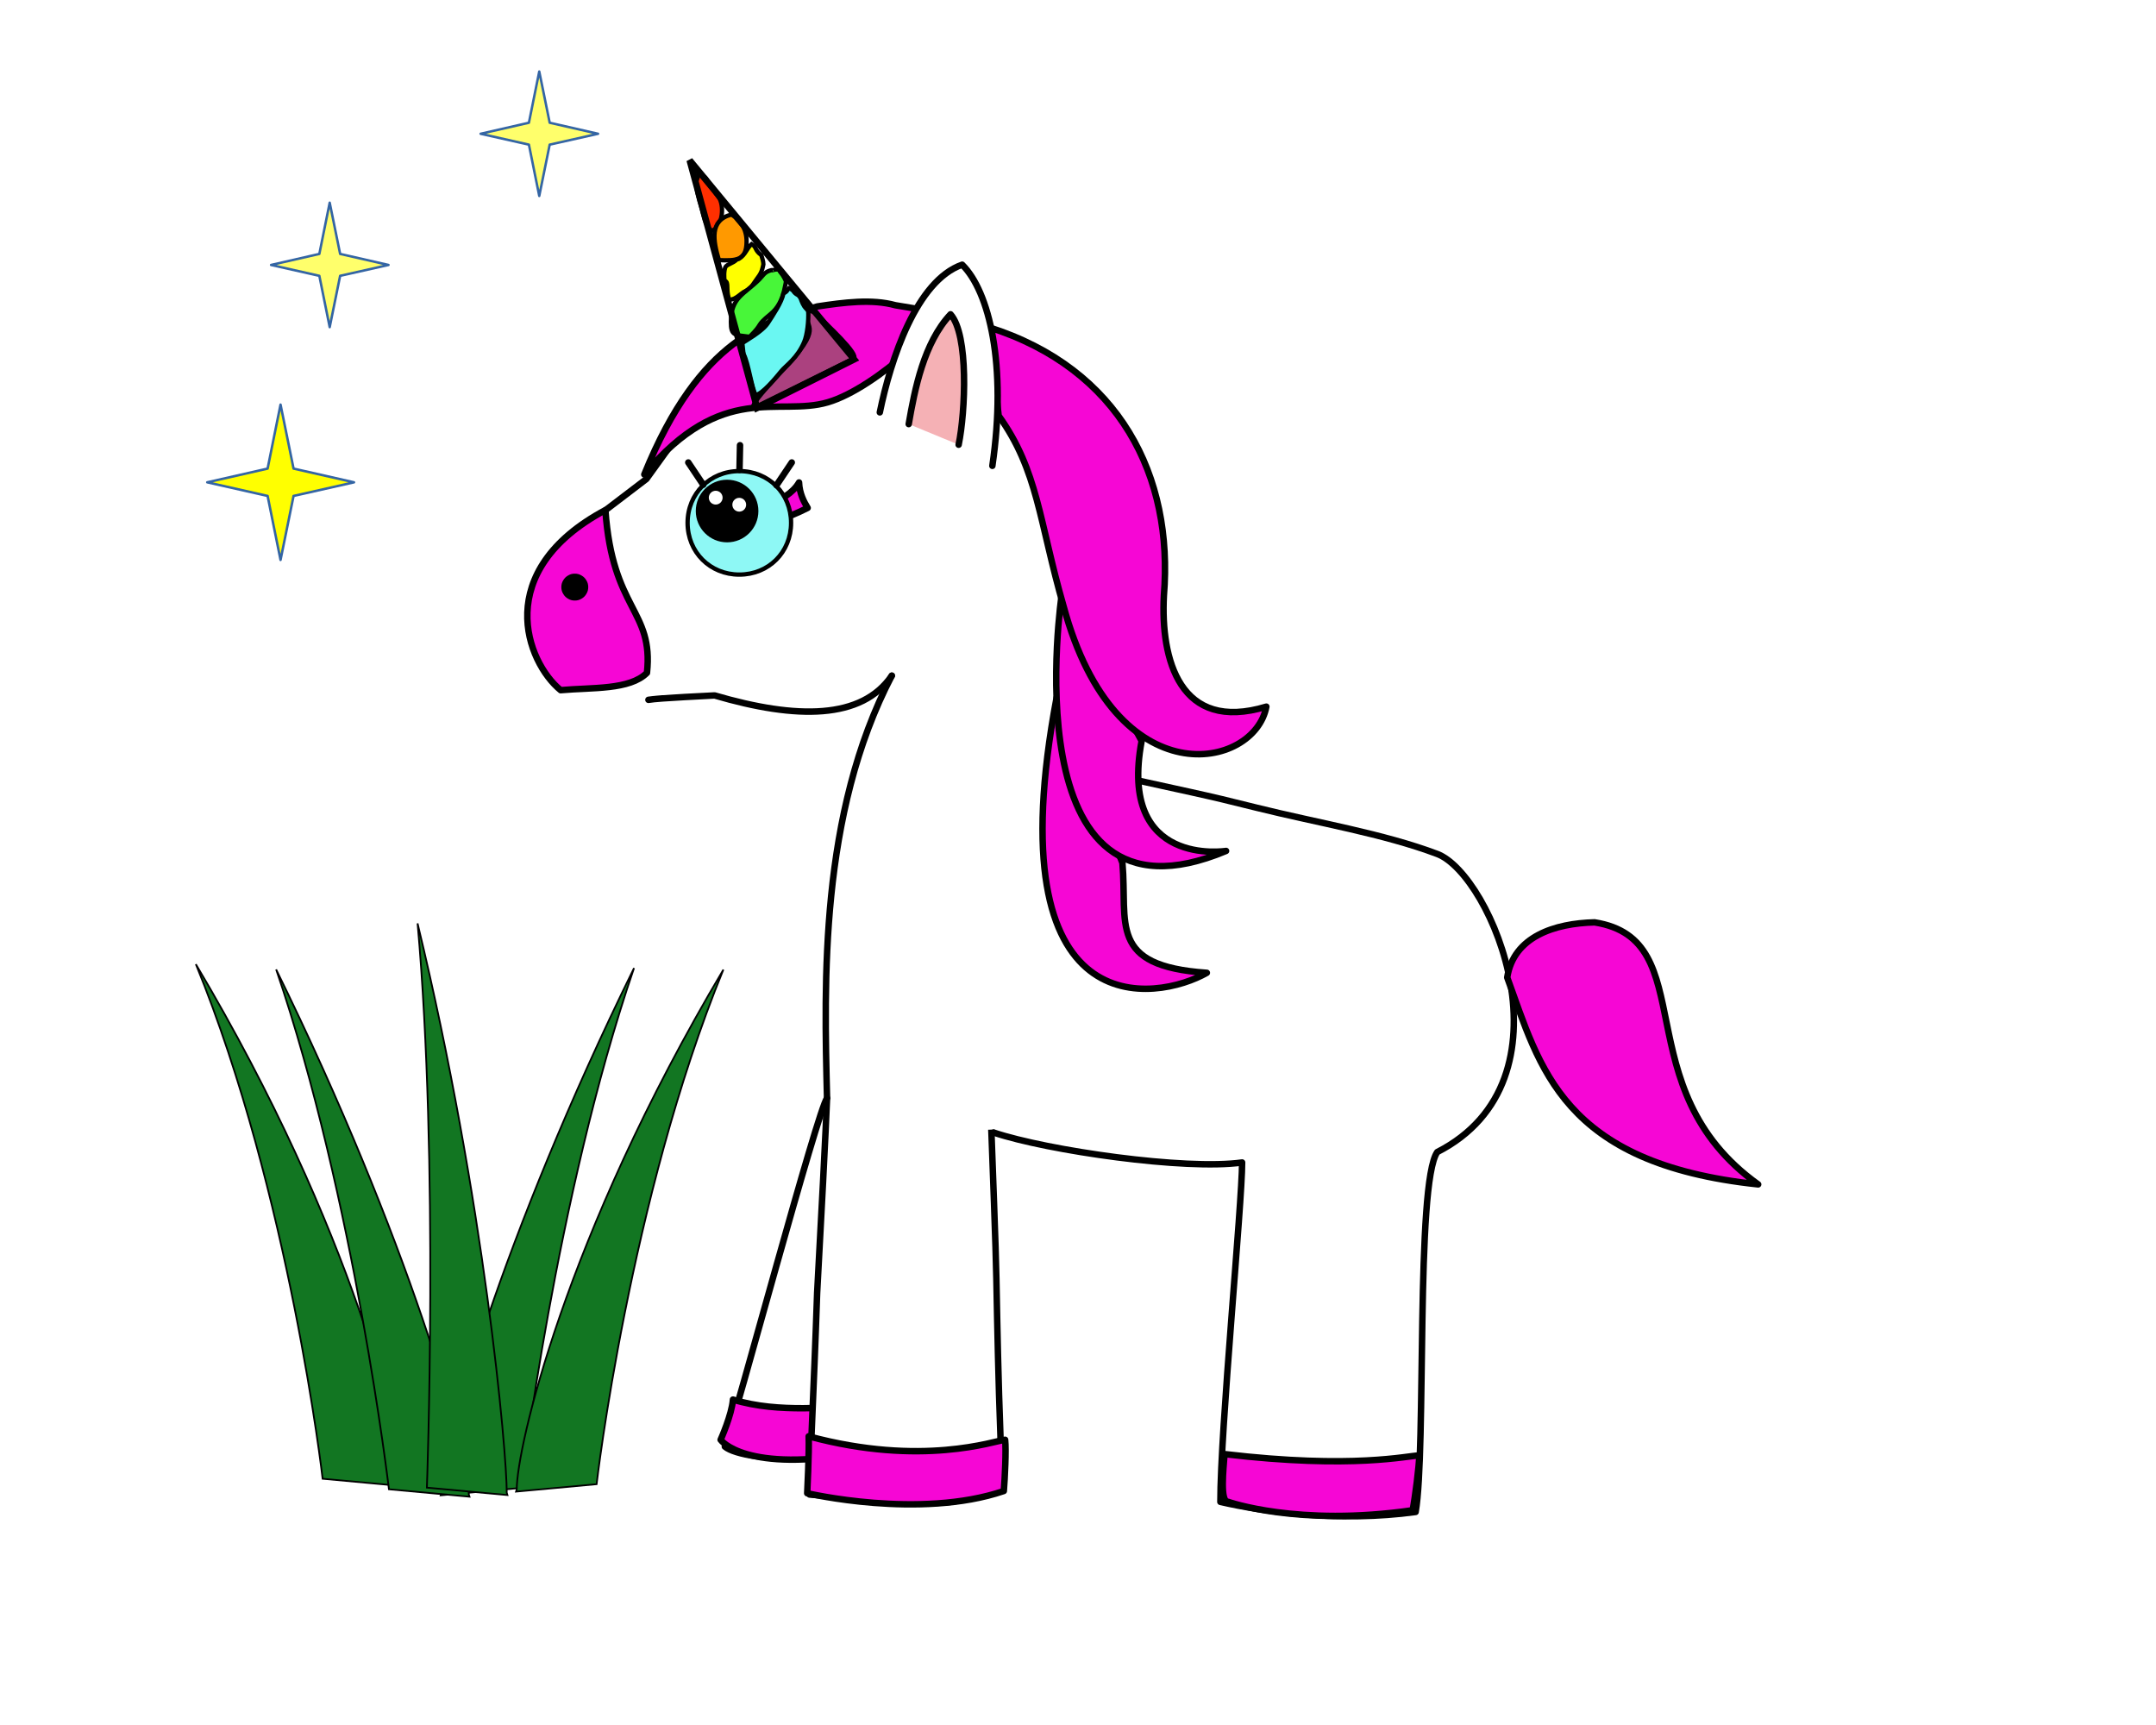
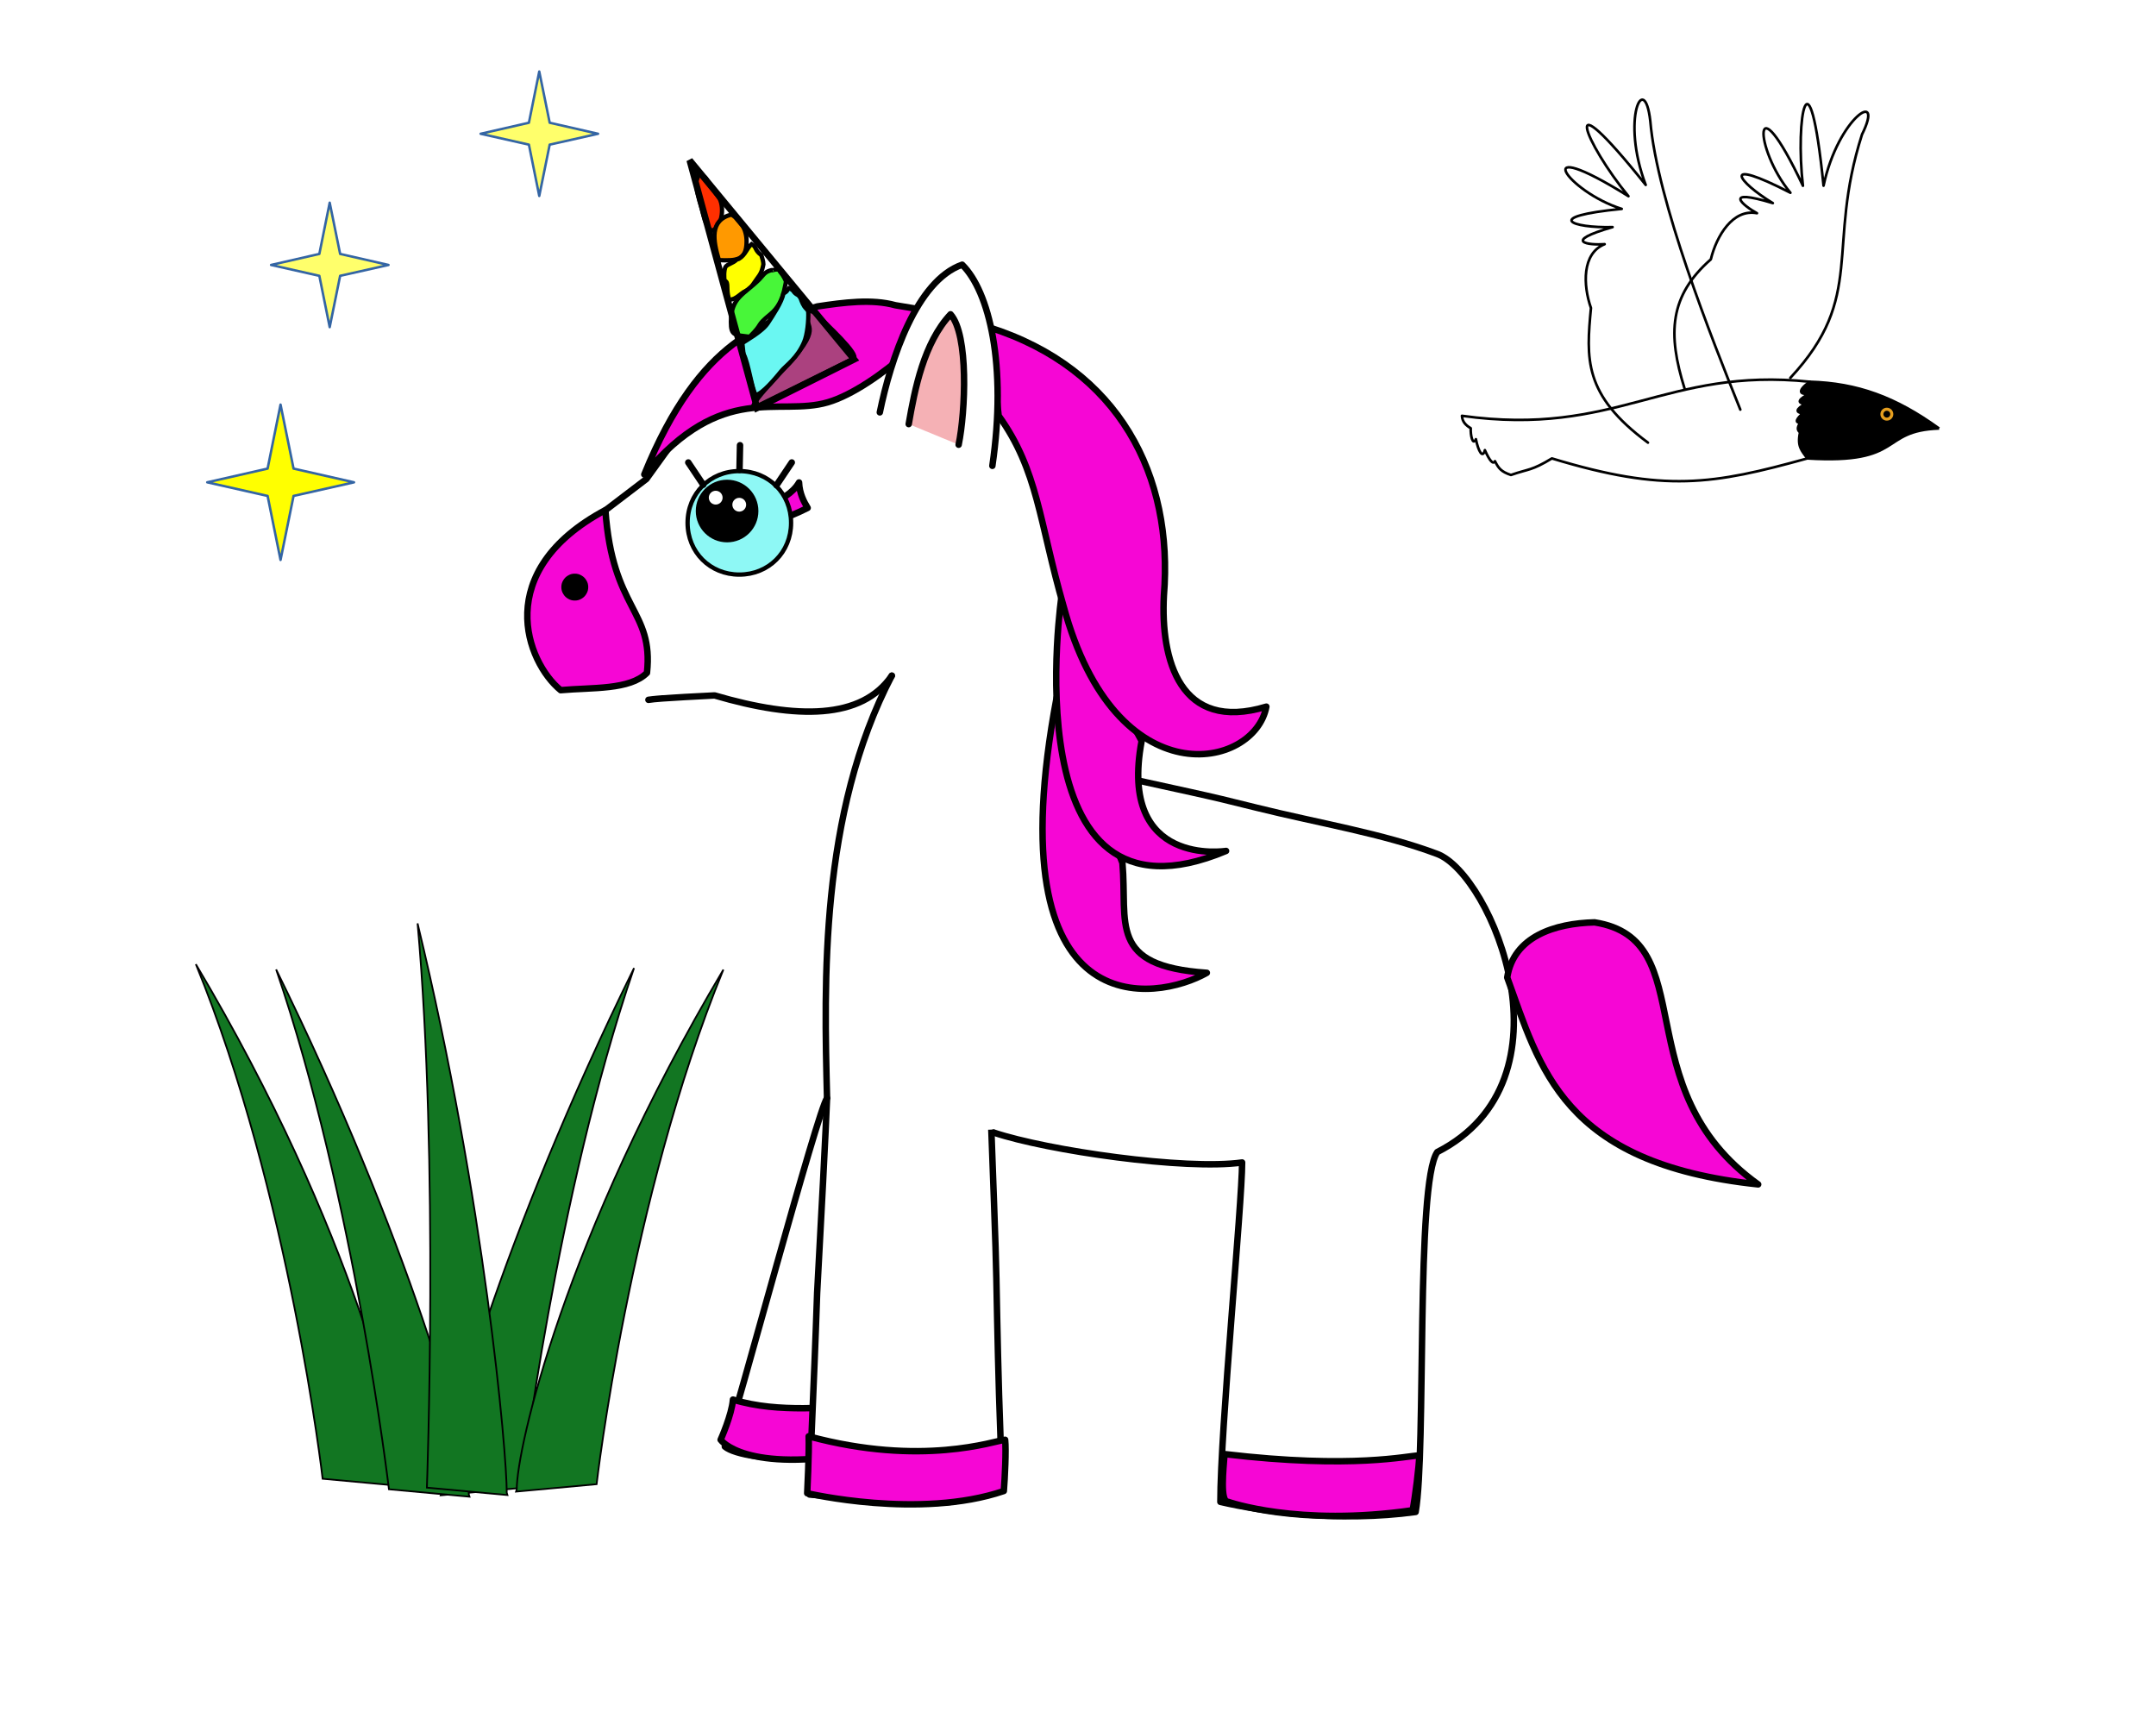
<svg xmlns="http://www.w3.org/2000/svg" xmlns:xlink="http://www.w3.org/1999/xlink" version="1.2" width="250mm" height="200mm" viewBox="0 0 25000 20000" preserveAspectRatio="xMidYMid" fill-rule="evenodd" stroke-width="28.222" stroke-linejoin="round" xml:space="preserve">
  <style>
    path.line {
	fill:none;
	stroke:rgb(0,0,0);
	stroke-width:75;
	stroke-linejoin:round;
	stroke-linecap:round;
    }
+     path.narrow_line {
+ 	fill:none;
+ 	stroke:rgb(0,0,0);
+ 	stroke-width:30;
+ 	stroke-linejoin:round;
+ 	stroke-linecap:round;
+     }
    path.line-butt {
	fill:none;
	stroke:rgb(0,0,0);
	stroke-width:75;
	stroke-linejoin:round;
	stroke-linecap:butt;
    }
    path.line_white_fill {
	fill:rgb(255,255,255);
	stroke:rgb(0,0,0);
	stroke-width:75;
	stroke-linejoin:round;
    }
+     .black_fill {
+ 	fill:rgb(0,0,0);
+ 	stroke:rgb(0,0,0);
+ 	stroke-width:30;
+ 	stroke-linejoin:round;
+     }
+     .orange_fill {
+ 	fill:rgb(229,158,31);
+ 	stroke:none;
+     }
    path.eyeline {
	fill:none;
	stroke:rgb(0,0,0);
	stroke-width:50;
	stroke-linejoin:round;
    }
    path.fill {
	fill:rgb(246,6,213);
	stroke:rgb(0,0,0);
	stroke-width:75;
	stroke-linejoin:round;
    }
    .dl {
	fill:none;
	stroke:red;
	stroke-width:20;
	stroke-linejoin:round;
    }
    path.germ {
	fill:rgb(153,221,255);
	stroke:rgb(0,0,0);
	stroke-width:25;
	stroke-linejoin:round;
    }
    path.grass {
-         fill:rgb(18,118,34);
-         stroke:rgb(0,0,0);
-         stroke-width:20;
-         stroke-linejoin:miter;
+     fill:rgb(18,118,34);
+     stroke:rgb(0,0,0);
+     stroke-width:20;
+     stroke-linejoin:miter;
    }
    path.clear {
	fill:rgb(255,255,255);
-         stroke:none;
+     stroke:none;
    }
    path.flower {
-         fill:rgb(255,215,215);
-         stroke:rgb(0,0,0);
-         stroke-width:20;
-         stroke-linejoin:round;
+     fill:rgb(255,215,215);
+     stroke:rgb(0,0,0);
+     stroke-width:20;
+     stroke-linejoin:round;
    }
    path.eye2 {
        fill:rgb(142,248,245);
        stroke:none;
    }
    .eyeball {
        fill:rgb(0,0,0);
        stroke:rgb(0,0,0);
        stroke-width:20;
        stroke-linejoin:miter;
    }
    .glare {
        fill:rgb(255,255,255);
        stroke:rgb(0,0,0);
        stroke-width:20;
        stroke-linejoin:miter;
    }
    path.butterfly {
        fill:rgb(0,235,255);
        stroke:rgb(0,0,0);
        stroke-width:15;
        stroke-linejoin:miter;
    }
    path.bline {
        fill:none;
        stroke:rgb(255,255,255);
        stroke-width:25;
        stroke-linejoin:round
    }
    .bcircle {
        fill:rgb(185,150,255);
        stroke:none;
    }
    path.bbody {
        fill:rgb(65,15,0);
        stroke:rgb(0,0,0);
        stroke-width:15;
        stroke-linejoin:miter;
    }
    path.trunk {
        fill:rgb(117,51,19);
        stroke:rgb(0,0,0);
        stroke-width:20;
        stroke-linejoin:miter;
    }
  </style>
  <g id="stars">
    <g id="star1">
      <path id="star1off" style="display:none" fill="rgb(255,255,107)" stroke="rgb(52,101,164)" d="M 2573,5592 L 3133,5464 3253,4870 3374,5464 3935,5592 3374,5718 3253,6313 3133,5718 2573,5592 Z" />
      <path id="star1on" fill="rgb(255,255,0)" stroke="rgb(52,101,164)" d="M 2403,5592 L 3103,5433 3253,4691 3404,5433 4105,5592 3404,5750 3253,6492 3103,5750 2403,5592 Z" />
    </g>
    <g id="star2">
      <path id="star2off" fill="rgb(255,255,107)" stroke="rgb(52,101,164)" d="M 3143,3072 L 3703,2944 3823,2350 3944,2944 4505,3072 3944,3198 3823,3793 3703,3198 3143,3072 Z" />
      <path id="star2on" style="display:none" fill="rgb(255,255,0)" stroke="rgb(52,101,164)" d="M 2973,3072 L 3673,2913 3823,2171 3974,2913 4675,3072 3974,3230 3823,3972 3673,3230 2973,3072 Z" />
    </g>
    <g id="star3">
      <path id="star3off" fill="rgb(255,255,107)" stroke="rgb(52,101,164)" d="M 5573,1551 L 6133,1423 6253,829 6374,1423 6935,1551 6374,1677 6253,2272 6133,1677 5573,1551 Z" />
      <path id="star3on" style="display:none" fill="rgb(255,255,0)" stroke="rgb(52,101,164)" d="M 5403,1551 L 6103,1392 6253,650 6404,1392 7105,1551 6404,1709 6253,2451 6103,1709 5403,1551 Z" />
    </g>
  </g>
  <g id="body">
    <g id="body-rotate" transform-origin="13994 11279">
      <g>
        <path id="body_contour" class="line" d="M 12376,8868 C 13935,9215 13907,9198 14572,9365 15283,9542 16037,9664 16666,9901 17297,10140 18300,12523 16666,13357 16414,13716 16540,16815 16415,17530 15534,17650 14655,17530 14151,17413 14151,16576 14403,13955 14403,13478 13744,13571 12146,13340 11522,13131" />
        <path id="body_contour_t" style="display:none" d="M 12376,8868 C 13935,9215 13907,9198 14572,9365 15283,9542 16037,9664 16666,9901 17297,10140 18300,12523 16666,13357 16414,13716 16540,16815 16415,17530 15534,17650 14655,17530 14151,17413 14151,16576 14403,13955 14403,13478 13744,13571 12146,13340 11522,13131" />
        <path id="back_hoof" transform-origin="15530 13400" class="fill" d="M 16380,17510 C 16409,17365 16456,16994 16457,16875 16331,16875 15695,17036 14199,16859 14186,17037 14145,17411 14237,17411 14237,17411 15048,17703 16380,17510 Z" />
      </g>
      <path id="tail_1" style="display:none" class="fill" d="M 17475,11332 C 17548,10858 18025,10704 18488,10692 19753,10892 20175,12453 18223,14555 18403,12292 17855,12372 17475,11332 Z" />
      <path id="tail_3" class="fill" transform-origin="15530 13400" d="M 17477,11333 C 17550,10859 18028,10705 18490,10694 19755,10894 18825,12613 20387,13732 18109,13492 17857,12373 17477,11333 Z" />
      <path id="tail_3_t" style="display:none" class="fill" d="M 17477,11333 C 17550,10859 18028,10705 18490,10694 19755,10894 18825,12613 20387,13732 18109,13492 17857,12373 17477,11333 Z" />
      <path id="tail_sneeze" style="display:none" class="fill" d="M 17477,11333 C 17550,10859 18028,10705 18490,10694 19755,10894 19962,11343 21709,11562 18610,13202 17857,12373 17477,11333 Z" />
      <g id="front_hoofs" transform-origin="15530 13400">
        <path id="hit" style="display:none" transform-origin="10470 17355" class="line" d="M 11274,17255 C 11153,17207 11101,17159 11119,17112 10928,17137 10704,17152 10461,17152 10219,17152 9994,17137 9804,17112 9787,17112 9787,17112 9787,17112 9804,17159 9752,17211 9631,17255 9527,17299 9337,17332 9147,17355 L 9147,17355 C 9147,17358 9147,17358 9147,17358 9354,17380 9527,17413 9631,17454 9752,17498 9804,17550 9804,17594 9804,17598 9804,17598 9804,17598 L 9804,17598 C 9994,17572 10219,17557 10461,17557 10704,17557 10928,17572 11119,17598 L 11119,17598 C 11101,17550 11153,17502 11274,17454 11396,17410 11586,17377 11794,17355 L 11794,17355 C 11586,17332 11396,17299 11274,17255 L 11274,17255 Z" />
        <path id="hit_t" style="display:none" transform-origin="10470 17355" class="line" d="M 11274,17255 C 11153,17207 11101,17159 11119,17112 10928,17137 10704,17152 10461,17152 10219,17152 9994,17137 9804,17112 9787,17112 9787,17112 9787,17112 9804,17159 9752,17211 9631,17255 9527,17299 9337,17332 9147,17355 L 9147,17355 C 9147,17358 9147,17358 9147,17358 9354,17380 9527,17413 9631,17454 9752,17498 9804,17550 9804,17594 9804,17598 9804,17598 9804,17598 L 9804,17598 C 9994,17572 10219,17557 10461,17557 10704,17557 10928,17572 11119,17598 L 11119,17598 C 11101,17550 11153,17502 11274,17454 11396,17410 11586,17377 11794,17355 L 11794,17355 C 11586,17332 11396,17299 11274,17255 L 11274,17255 Z" />
        <path id="hit1" style="display:none" class="line" d="M 12278,17126 C 12014,17022 11901,16918 11939,16814 11525,16870 11035,16902 10508,16902 9981,16902 9492,16870 9077,16814 9040,16814 9040,16814 9040,16814 9077,16918 8964,17030 8701,17126 8475,17222 8061,17294 7647,17342 L 7647,17342 C 7647,17350 7647,17350 7647,17350 8098,17398 8475,17470 8701,17558 8964,17654 9077,17766 9077,17862 9077,17871 9077,17871 9077,17871 L 9077,17871 C 9492,17814 9981,17782 10508,17782 11035,17782 11525,17814 11939,17871 L 11939,17871 C 11901,17766 12014,17662 12278,17558 12541,17462 12956,17390 13408,17342 L 13408,17342 C 12956,17294 12541,17222 12278,17126 L 12278,17126 Z" />
        <path id="hoof_right_line" class="line" d="M 9590,12732 C 9484,12865 8531,16415 8405,16772 8509,16863 8958,16947 9331,16865 9363,16436 9331,17056 9359,16403" />
        <path id="hoof_right" class="fill" d="M 9990,16839 C 9998,16549 9961,16621 9934,16322 9645,16294 9049,16396 8499,16227 8486,16403 8356,16693 8356,16693 8356,16693 8636,17093 9990,16839 Z" />
        <path id="hoof_left_line" class="line_white_fill" d="M 9590,12732 C 9580,13022 9514,14292 9475,14993 9436,16156 9387,17028 9388,17328 11052,17465 10909,17465 11626,17274 11588,16403 11575,15877 11562,15256 11549,14555 11549,14555 11495,13097" />
        <path id="hoof_left_line_2" style="display:none" class="line" d="M 9590,12732 C 9580,13022 9514,14292 9475,14993 9436,16156 9387,17028 9388,17328 11052,17465 10909,17465 11626,17274 11588,16403 11575,15877 11562,15256 11549,14555 11549,14555 11495,13097" />
        <path id="hoof_left_line_3" style="display:none" class="line" d="M 9590,12732 C 9516,12790 9152,13660 9102,14736 9052,15811 10667,16887 10651,17075 11805,16437 11716,16293 12373,15715 11712,14818 11570,14899 11226,14437 11140,13729 11368,13729 11495,13097" />
        <path id="hoof_left" transform-origin="11495 13097" class="fill" d="M 11640,17287 C 11652,17140 11668,16811 11655,16693 11531,16705 10694,17009 9377,16653 9384,16830 9360,17313 9360,17313 9360,17313 10664,17619 11640,17287 Z" />
        <path id="hoof_left_t" style="display:none" class="fill" d="M 11640,17287 C 11652,17140 11668,16811 11655,16693 11531,16705 10694,17009 9377,16653 9384,16830 9360,17313 9360,17313 9360,17313 10664,17619 11640,17287 Z" />
        <path id="hoof_left_t_end" style="display:none" class="fill" d="M 12375,15649 C 12282,15529 12067,15269 11976,15188 11890,15273 11462,16021 10216,16562 10343,16693 10657,17076 10657,17076 10657,17076 11860,16504 12375,15649 Z" />
      </g>
    </g>
  </g>
  <g id="head">
    <path id="contour" class="line" d="M 10341,7834 C 9502,9441 9557,11390 9590,12732" />
    <path id="contour_t0" class="line" style="display:none" d="M 10341,7834 C 9502,9441 9557,11390 9590,12732" />
    <path id="back" class="line-butt" d="M 12376,8868 C 12376,8868 12376,8868 12376,8868" />
    <path id="back_t0" style="display:none" d="M 12376,8868 C 12376,8868 12376,8868 12376,8868" />
    <path id="back_t1" style="display:none" d="M 12376,8868 C 10212,8420 9665,8261 9301,7627" />
    <g id="head_without_neck" transform-origin="10807 12015">
      <g id="hcontour">
        <path class="line" d="M 7837,5080 L 7495,5554 7024,5913" />
        <path class="line" d="M 7519,8114 C 7639,8092 8267,8066 8286,8063 9241,8343 9993,8343 10341,7834" />
      </g>
      <g id="mane">
        <path class="fill" d="M 7471,5501 C 8381,4415 9022,4834 9600,4664 10177,4494 11039,3649 10862,3619 L 10382,3539 C 10111,3464 9786,3506 9477,3553 8899,3722 8118,3906 7471,5501 Z" />
        <path class="fill" d="M 12252,8088 C 11525,11951 13426,11604 13994,11279 12841,11200 13077,10708 13015,10004 Z" />
        <path class="fill" d="M 12312,6887 C 12312,6887 11704,10921 14217,9866 14217,9866 12961,10064 13238,8591 Z" />
        <path class="fill" d="M 11465,3794 C 12985,4275 13609,5523 13496,6905 13457,7645 13679,8497 14684,8193 14551,8917 12939,9270 12333,7030 12049,6047 12038,5456 11580,4820 Z" />
      </g>
      <g class="Group" id="horn">
        <path fill="rgb(255,47,0)" stroke="none" d="M 8254,2675 C 8368,2641 8403,2417 8344,2303 L 8256,2182 C 8183,2092 8216,2051 8102,2022 L 8072,2110 C 8067,2175 8107,2323 8127,2385 8158,2483 8173,2625 8254,2675 Z" />
        <path fill="none" stroke="rgb(0,0,0)" stroke-width="50" stroke-linejoin="miter" d="M 8254,2675 C 8368,2641 8403,2417 8344,2303 L 8256,2182 C 8183,2092 8216,2051 8102,2022 L 8072,2110 C 8067,2175 8107,2323 8127,2385 8158,2483 8173,2625 8254,2675 Z" />
        <path fill="rgb(255,153,0)" stroke="none" d="M 8336,3016 C 8538,3024 8656,3021 8657,2802 8658,2724 8637,2663 8610,2613 L 8530,2520 C 8523,2515 8482,2487 8482,2487 8222,2554 8271,2793 8336,3016 Z" />
        <path fill="none" stroke="rgb(0,0,0)" stroke-width="50" stroke-linejoin="miter" d="M 8336,3016 C 8538,3024 8656,3021 8657,2802 8658,2724 8637,2663 8610,2613 L 8530,2520 C 8523,2515 8482,2487 8482,2487 8222,2554 8271,2793 8336,3016 Z" />
        <path fill="rgb(255,255,0)" stroke="none" d="M 8542,3010 C 8500,3053 8437,3061 8414,3093 8394,3124 8393,3232 8405,3256 8455,3274 8415,3344 8453,3473 8544,3481 8596,3377 8679,3363 8718,3324 8740,3283 8776,3234 8816,3180 8836,3151 8852,3064 8851,3024 8837,2994 8828,2958 8745,2897 8778,2865 8715,2830 8658,2879 8646,2954 8568,3001 L 8542,3010 Z" />
        <path fill="none" stroke="rgb(0,0,0)" stroke-width="50" stroke-linejoin="miter" d="M 8542,3010 C 8500,3053 8437,3061 8414,3093 8394,3124 8393,3232 8405,3256 8455,3274 8415,3344 8453,3473 8544,3481 8596,3377 8679,3363 8718,3324 8740,3283 8776,3234 8816,3180 8836,3151 8852,3064 8851,3024 8837,2994 8828,2958 8745,2897 8778,2865 8715,2830 8658,2879 8646,2954 8568,3001 L 8542,3010 Z" />
        <path fill="rgb(72,246,57)" stroke="none" d="M 8692,3905 C 8862,3737 8753,3790 8934,3642 8937,3639 8942,3635 8945,3632 L 8967,3612 C 9040,3538 9079,3443 9100,3333 9117,3247 9120,3275 9091,3215 9078,3190 9078,3195 9059,3166 9056,3161 9042,3147 9041,3138 9041,3129 9035,3127 9032,3123 8936,3127 9019,3123 8957,3133 8937,3136 8970,3124 8922,3139 8864,3158 8845,3198 8804,3240 8626,3417 8477,3446 8475,3731 8474,3898 8523,3882 8692,3905 Z" />
        <path fill="none" stroke="rgb(0,0,0)" stroke-width="50" stroke-linejoin="miter" d="M 8692,3905 C 8862,3737 8753,3790 8934,3642 8937,3639 8942,3635 8945,3632 L 8967,3612 C 9040,3538 9079,3443 9100,3333 9117,3247 9120,3275 9091,3215 9078,3190 9078,3195 9059,3166 9056,3161 9042,3147 9041,3138 9041,3129 9035,3127 9032,3123 8936,3127 9019,3123 8957,3133 8937,3136 8970,3124 8922,3139 8864,3158 8845,3198 8804,3240 8626,3417 8477,3446 8475,3731 8474,3898 8523,3882 8692,3905 Z" />
        <path fill="rgb(171,65,127)" stroke="none" d="M 9371,3608 C 9297,3811 9564,3745 9152,4213 9124,4244 8563,4817 8788,4705 L 9897,4158 C 9976,4118 9576,3750 9444,3625 9424,3606 9374,3601 9371,3608 Z" />
        <path fill="none" stroke="rgb(0,0,0)" stroke-width="50" stroke-linejoin="miter" d="M 9371,3608 C 9297,3811 9564,3745 9152,4213 9124,4244 8563,4817 8788,4705 L 9897,4158 C 9976,4118 9576,3750 9444,3625 9424,3606 9374,3601 9371,3608 Z" />
        <path fill="rgb(106,247,242)" stroke="none" d="M 9083,3405 C 9069,3500 8954,3669 8904,3746 8839,3847 8631,3958 8608,3979 L 8621,4103 C 8680,4209 8716,4508 8763,4579 8838,4573 9006,4368 9060,4302 9113,4237 9246,4153 9325,3964 9360,3881 9378,3718 9372,3609 9344,3565 9338,3580 9309,3522 9282,3468 9293,3460 9256,3423 9184,3386 9220,3367 9147,3342 9113,3383 9137,3371 9083,3405 Z" />
        <path fill="none" stroke="rgb(0,0,0)" stroke-width="50" stroke-linejoin="miter" d="M 9083,3405 C 9069,3500 8954,3669 8904,3746 8839,3847 8631,3958 8608,3979 L 8621,4103 C 8680,4209 8716,4508 8763,4579 8838,4573 9006,4368 9060,4302 9113,4237 9246,4153 9325,3964 9360,3881 9378,3718 9372,3609 9344,3565 9338,3580 9309,3522 9282,3468 9293,3460 9256,3423 9184,3386 9220,3367 9147,3342 9113,3383 9137,3371 9083,3405 Z" />
        <path fill="none" stroke="rgb(0,0,0)" stroke-width="75" stroke-linejoin="miter" d="M 7997,1858 L 8779,4730 9904,4167 7997,1858 Z" />
      </g>
      <g class="Group" id="ear">
        <path fill="rgb(255,255,255)" stroke="none" d="M 11507,5401 C 11678,4233 11470,3377 11157,3069 10628,3253 10328,4166 10202,4781 Z" />
        <path class="line" d="M 11507,5401 C 11678,4233 11470,3377 11157,3069 10628,3253 10328,4166 10202,4781" />
        <path fill="rgb(245,177,181)" stroke="none" d="M 10537,4917 C 10607,4512 10712,3975 11022,3644 11234,3881 11195,4773 11116,5156 Z" />
        <path class="line" d="M 10537,4917 C 10607,4512 10712,3975 11022,3644 11234,3881 11195,4773 11116,5156" />
      </g>
      <path id="eated_3" class="grass" style="display:none" d="M 6788,8143 C 6479,8201 5955,8313 4852,8598 5605,8279 6098,8082 6721,7849 Z" />
      <path id="eated_3_zero" class="clear" d="M 7396,8077 L 7317,7680 8745,7178 8878,7958 Z" />
      <g id="snout">
        <path class="fill" d="M 7020,5914 C 5695,6621 6105,7678 6501,8002 6868,7969 7302,8002 7502,7801 7581,7067 7101,7079 7020,5914 Z" />
        <path id="jowl" class="fill" transform="rotate(-15)" transform-origin="7502 7801" d="M 6501,8002 C 6868,7969 7302,8002 7502,7801 7473,7926 7500,8039 7522,8112 7294,8158 6808,8243 6501,8002 Z" />
        <path fill="rgb(0,0,0)" stroke="rgb(0,0,0)" stroke-width="20" stroke-linejoin="miter" d="M 6664,6661 L 6665,6661 C 6692,6661 6715,6667 6738,6681 6761,6694 6778,6711 6791,6734 6805,6757 6811,6780 6811,6807 6811,6834 6805,6857 6791,6880 6778,6903 6761,6920 6738,6933 6715,6947 6692,6953 6665,6953 6638,6953 6615,6947 6592,6933 6569,6920 6552,6903 6539,6880 6525,6857 6519,6834 6519,6807 6519,6780 6525,6757 6539,6734 6552,6711 6569,6694 6592,6681 6615,6667 6637,6661 6664,6661 Z" />
      </g>
      <g id="eye2_open">
        <path id="eye2fill" class="eye2" d="M 8573,5462 C 8913,5462 9173,5722 9173,6062 9173,6402 8913,6662 8573,6662 8233,6662 7973,6402 7973,6062 7973,5722 8233,5462 8573,5462 Z" />
        <g id="eyeball">
          <circle id="eyeball" class="eyeball" cx="8431" cy="5925" r="353" />
          <circle id="glare1" class="glare" cx="8299" cy="5770" r="90" />
          <circle id="glare2" class="glare" cx="8572" cy="5852" r="90" />
        </g>
        <path id="eye2clear" class="clear" d="M 8573,5462 C 8913,5462 9173,5722 9173,6062 9173,5722 8913,5462 8573,5462 8233,5462 7973,5722 7973,6062 7973,5722 8233,5462 8573,5462 Z" />
        <path id="eye2contour" class="eyeline" d="M 8573,5462 C 8913,5462 9173,5722 9173,6062 9173,6402 8913,6662 8573,6662 8233,6662 7973,6402 7973,6062 7973,5722 8233,5462 8573,5462 Z" />
        <path id="eyelash1" class="line" d="M 8154,5620 L 7981,5362" />
        <path id="eyelash2" class="line" d="M 8575,5447 L 8581,5162" />
        <path id="eyelash3" class="line" d="M 9004,5626 L 9181,5362" />
        <g style="display:none">
          <path id="eye2_t1" d="M 8573,5462 C 8913,5462 9173,5722 9173,6062 9173,6402 8913,6662 8573,6662 8233,6662 7973,6402 7973,6062 7973,5722 8233,5462 8573,5462 Z" />
          <path id="eye2_t2" d="M 8573,6662 C 8913,6662 9173,6402 9173,6062 9173,6402 8913,6662 8573,6662 8233,6662 7973,6402 7973,6062 7973,6402 8233,6662 8573,6662 Z" />
          <path id="eye2_t3" class="clear" d="M 8573,5462 C 8913,5462 9173,5722 9173,6062 9173,5722 8913,5462 8573,5462 8233,5462 7973,5722 7973,6062 7973,5722 8233,5462 8573,5462 Z" />
          <path id="eyelash1_t1" d="M 8154,5620 L 7981,5362" />
          <path id="eyelash2_t1" d="M 8575,5447 L 8581,5162" />
          <path id="eyelash3_t1" d="M 9004,5626 L 9181,5362" />
          <path id="eyelash1_t2" d="M 8149,6523 L 7978,6766" />
          <path id="eyelash2_t2" d="M 8578,6690 L 8578,6975" />
          <path id="eyelash3_t2" d="M 9004,6531 L 9181,6738" />
        </g>
      </g>
    </g>
  </g>
  <g id="germs">
    <path id="germ1" style="display:none" class="germ" d="M 7213,8855 C 6995,9060 7068,9110 6924,9212 6759,9310 6665,9232 6813,9092 6961,8948 7031,8990 7213,8855" />
    <path id="germ2" style="display:none" class="germ" d="M 7213,8855 C 6995,9060 7068,9110 6924,9212 6759,9310 6665,9232 6813,9092 6961,8948 7031,8990 7213,8855" />
    <path id="germ3" style="display:none" class="germ" d="M 7213,8855 C 6995,9060 7068,9110 6924,9212 6759,9310 6665,9232 6813,9092 6961,8948 7031,8990 7213,8855" />
  </g>
  <g id="plants">
    <g id="grass">
      <path class="grass" d="M 5118,17311 C 5117,16843 5814,14349 7352,11224 6442,13886 6044,17251 6044,17251 L 5110,17337 5118,17311 Z" />
      <path class="grass" d="M 4667,17205 C 4668,16737 4121,14291 2271,11179 3360,13842 3741,17145 3741,17145 L 4675,17231 4667,17205 Z" />
      <path class="grass" d="M 5992,17268 C 5991,16800 6538,14354 8388,11242 7299,13905 6918,17208 6918,17208 L 5984,17294 5992,17268 Z" />
      <path class="grass" d="M 5436,17327 C 5437,16859 4740,14365 3202,11240 4112,13902 4510,17267 4510,17267 L 5444,17353 5436,17327 Z" />
      <path id="eated_no" class="grass" d="M 5876,17308 C 5877,16840 5619,13914 4842,10706 5090,13468 4950,17248 4950,17248 L 5884,17334 5876,17308 Z" />
      <path id="eated" class="grass" style="display:none" d="M 5876,17308 C 5877,16840 5619,13914 5268,12673 5214,12678 5168,12685 5119,12683 5053,12694 5013,12686 4967,12690 5024,13468 4950,17248 4950,17248 L 5884,17334 5876,17308 Z" />
      <path id="eated_t0" class="grass" style="display:none" d="M 5876,17308 C 5877,16840 5619,13914 5268,12673 5214,12678 5168,12685 5119,12683 5053,12694 5013,12686 4967,12690 5024,13468 4950,17248 4950,17248 L 5884,17334 5876,17308 Z" />
      <path id="eated_t1" class="grass" style="display:none" d="M 5876,17308 C 5877,16840 5619,13914 5268,12673 5142,12020 5030,11501 4842,10706 4938,11841 4961,12376 4967,12690 5024,13468 4950,17248 4950,17248 L 5884,17334 5876,17308 Z" />
      <g id="flower_down_2" style="display:none" transform-origin="5100 12680" transform="translate(0,2000) rotate(-150)">
        <path class="flower" d="M 4223,9737 C 4213,9682 4143,9568 4245,9519 4292,9472 4342,9499 4392,9453 4441,9409 4472,9351 4530,9326 4584,9302 4648,9304 4707,9288 4776,9269 4850,9346 4918,9355 4985,9363 5052,9343 5096,9399 5128,9440 5168,9481 5170,9541 5251,9837 4882,10648 4834,10705 4834,10705 4289,10200 4223,9737 Z" />
        <path class="flower" d="M 4831,10694 C 4625,10439 3773,10523 3808,9693 4693,8878 4831,10694 4831,10694 Z" />
        <path class="flower" d="M 4847,10695 C 4947,10383 5772,10155 5441,9393 4321,8952 4847,10695 4847,10695 Z" />
      </g>
      <g id="flower_down">
        <g id="eated_and_flower" transform-origin="5100 12680">
          <path id="eated_2" class="grass" style="display:none" d="M 4967,12690 C 4961,12376 4938,11841 4842,10706 5030,11501 5142,12020 5268,12673 Z" />
          <g id="flower" style="display:none" transform="scale(0.01)" transform-origin="4831 10694">
            <path class="flower" d="M 4223,9737 C 4213,9682 4143,9568 4245,9519 4292,9472 4342,9499 4392,9453 4441,9409 4472,9351 4530,9326 4584,9302 4648,9304 4707,9288 4776,9269 4850,9346 4918,9355 4985,9363 5052,9343 5096,9399 5128,9440 5168,9481 5170,9541 5251,9837 4882,10648 4834,10705 4834,10705 4289,10200 4223,9737 Z" />
            <path id="petal_left" class="flower" d="M 4831,10694 C 4625,10439 3602,9525 4621,9257 4792,9274 4831,10694 4831,10694 Z" />
            <path id="petal_left_t1" style="display:none" class="flower" d="M 4831,10694 C 4625,10439 3602,9525 4621,9257 4792,9274 4831,10694 4831,10694 Z" />
            <path id="petal_left_t2" style="display:none" class="flower" d="M 4831,10694 C 4625,10439 3773,10523 3808,9693 4693,8878 4831,10694 4831,10694 Z" />
            <path id="petal_right" class="flower" d="M 4847,10695 C 4947,10383 5687,9382 4760,9248 4486,9494 4847,10695 4847,10695 Z" />
            <path id="petal_right_t1" style="display:none" class="flower" d="M 4847,10695 C 4947,10383 5687,9382 4760,9248 4486,9494 4847,10695 4847,10695 Z" />
            <path id="petal_right_t2" style="display:none" class="flower" d="M 4847,10695 C 4947,10383 5772,10155 5441,9393 4321,8952 4847,10695 4847,10695 Z" />
          </g>
        </g>
      </g>
      <path id="eated_2_t0" class="grass" style="display:none" d="M 4967,12690 C 5013,12686 5053,12694 5119,12683 5168,12685 5214,12678 5268,12673 Z" />
      <path id="eated_2_t1" class="grass" style="display:none" d="M 4967,12690 C 4961,12376 4938,11841 4842,10706 5030,11501 5142,12020 5268,12673 Z" />
    </g>
    <g id="meadow" transform="translate(-10000,1500)">
      <g id="tuft_of_grass">
        <path class="grass" d="M 3785,14989 C 3785,14867 3642,14227 3159,13414 3443,14110 3543,14973 3543,14973 L 3787,14996 3785,14989 Z" />
        <path class="grass" d="M 4378,14950 C 4378,14849 4228,14311 3896,13637 4092,14211 4178,14938 4178,14938 L 4380,14956 4378,14950 Z" />
        <path class="grass" d="M 4670,15022 C 4671,14906 4607,14179 4414,13381 4475,14068 4440,15007 4440,15007 L 4672,15029 4670,15022 Z" />
        <path class="grass" d="M 3826,14989 C 3826,14912 3941,14503 4193,13990 4044,14427 3978,14979 3978,14979 L 3825,14993 3826,14989 Z" />
        <path class="grass" d="M 4704,15028 C 4704,14906 4847,14265 5332,13449 5047,14147 4947,15012 4947,15012 L 4702,15035 4704,15028 Z" />
      </g>
      <use xlink:href="#tuft_of_grass" transform="translate(1500 0)" />
      <use xlink:href="#tuft_of_grass" transform="translate(-1500 0)" />
      <use xlink:href="#tuft_of_grass" transform="translate(3300 750)" />
      <use xlink:href="#tuft_of_grass" transform="translate(1800 750)" />
      <use xlink:href="#tuft_of_grass" transform="translate(300 750)" />
      <use xlink:href="#tuft_of_grass" transform="translate(-1200 750)" />
      <use xlink:href="#tuft_of_grass" transform="translate(-2700 750)" />
      <use xlink:href="#tuft_of_grass" transform="translate(2500 1500)" />
      <use xlink:href="#tuft_of_grass" transform="translate(1000 1500)" />
      <use xlink:href="#tuft_of_grass" transform="translate(-500 1500)" />
      <use xlink:href="#tuft_of_grass" transform="translate(-2000 1500)" />
    </g>
    <g id="tree" transform="translate(-11000,0)">
      <path id="leaves" class="grass" d="M 5365,10809 C 1423,10994 631,8138 3140,7979 2878,5516 5365,4591 6873,5861 8751,4406 10973,6099 8936,8559 12059,8083 11318,14353 6900,11470 Z" />
      <path id="trunk" class="trunk" d="M 5365,10809 C 5203,12854 5706,15340 4700,18402 L 7700,18402 C 6986,15942 6714,13903 6900,11470 Z" />
      <path id="branch" class="trunk" d="M 5348,13039 C 5203,12854 5203,12854 4092,10758 L 4265,10784 C 4754,11689 4806,11822 5335,12377" />
    </g>
    <g id="bush" transform="translate(-8000,0)">
      <path id="bush_0" class="grass" d="M 3725,17396 C 2984,17091 2929,16339 3209,16179 2692,15623 2999,15253 3487,14975 3090,14276 3712,13812 4466,13813 4730,12897 5565,12818 6174,13467 7389,13268 7310,13943 7126,14537 7428,14630 8169,15490 6874,16152 7310,16774 6808,17422 5843,17422 Z" />
      <path id="branch_1" class="trunk" d="M 4941,17500 C 4894,17351 4465,17099 3752,16709 4698,17113 4961,17357 5060,17500 Z" />
      <path id="branch_2" class="trunk" d="M 4941,17500 C 3936,16524 3963,16326 3619,15823 4280,16802 4809,17133 5060,17500 Z" />
      <path id="branch_3" class="trunk" d="M 4941,17500 C 5179,15215 4862,15373 4267,14672 4889,15281 5285,15095 5060,17500 Z" />
      <path id="branch_4" class="trunk" d="M 4941,17500 C 5113,15532 5218,14434 5338,13799 5218,15439 5086,16775 5060,17500 Z" />
      <path id="branch_5" class="trunk" d="M 4941,17500 C 5086,16100 5007,14235 6422,14235 5431,14393 5180,15215 5060,17500 Z" />
      <path id="branch_6" class="trunk" d="M 4941,17500 C 5430,16392 5496,15717 6753,15373 5893,15678 5470,16273 5060,17500 Z" />
      <path id="branch_7" class="trunk" d="M 4941,17500 C 5377,17159 5873,17059 6317,16762 5933,17133 5523,17199 5060,17500 Z" />
    </g>
  </g>
  <g id="butterfly" transform="translate(-2000,0)">
    <path id="far_wing" class="butterfly" d="M 1651,10156 C 1806,9950 1946,9769 1883,9525 1883,9525 1469,9310 1394,9877 960,9751 955,10168 1257,10181 Z" />
    <path id="bbody" class="bbody" d="M 1647,10103 L 1675,10162 1376,10282 Z" />
    <path id="near_wing" class="butterfly" d="M 1651,10156 C 1720,9885 1758,9681 1671,9590 1548,9440 1231,9527 1394,9877 960,9751 955,10168 1257,10181 Z" />
    <path id="lower_whisker" class="butterfly" d="M 1651,10156 1995,9960" />
    <path id="upper_whisker" class="butterfly" d="M 1651,10156 1978,9871" />
    <circle id="bcircle" class="bcircle" style="display:none" cx="1550" cy="9637" r="40" />
    <path id="bline" class="bline" style="display:none" d="M 1659,9604 C 1549,9476 1248,9529 1430,9907 1006,9764 959,10141 1270,10157" />
  </g>
  <g id="butterfly_down" style="display:none">
    <path id="far_wing_down" class="butterfly" d="M 1651,10156 C 1758,10175 1966,10367 1929,10657 1725,10727 1536,10645 1420,10485 1091,10630 938,10303 1257,10181 Z" />
    <path id="near_wing_down" class="butterfly" d="M 1651,10156 C 1819,10483 1841,10653 1674,10711 1496,10756 1449,10529 1420,10485 1091,10630 938,10303 1257,10181 Z" />
    <path id="far_wing_t" class="butterfly" d="M 1651,10156 C 1806,9950 1946,9769 1883,9525 1883,9525 1469,9310 1394,9877 960,9751 955,10168 1257,10181 Z" />
    <path id="bbody_t" d="M 1647,10103 L 1675,10162 1376,10282 Z" />
    <path id="near_wing_t" class="butterfly" d="M 1651,10156 C 1720,9885 1758,9681 1671,9590 1548,9440 1231,9527 1394,9877 960,9751 955,10168 1257,10181 Z" />
    <path id="lower_whisker_t" d="M 1651,10156 1995,9960" />
    <path id="upper_whisker_t" d="M 1651,10156 1978,9871" />
  </g>
  <g id="butterfly_turn" style="display:none">
    <path id="bbody_turn" d="M 1618,10126 L 1675,10118 1648,10243 Z" />
    <path id="far_wing_turn" d="M 1651,10156 C 1744,9950 1841,9756 1883,9525 1883,9525 1841,9667 1794,9839 1735,9972 1735,10023 1700,10061 Z" />
    <path id="near_wing_turn" d="M 1651,10156 C 1567,9893 1492,9765 1359,9572 1355,9577 1368,9589 1465,9735 1522,9832 1570,9967 1614,10025 Z" />
    <path id="lower_whisker_turn" d="M 1651,10156 1701,9835" />
    <path id="upper_whisker_turn" d="M 1651,10156 1603,9827" />
  </g>
  <g id="m_butterfly" style="display:none">
    <path id="m_far_wing" class="butterfly" d="M 1651,10156 C 1496,9950 1356,9769 1419,9525 1419,9525 1833,9310 1908,9877 2342,9751 2347,10168 2045,10181 Z" />
    <path id="m_bbody" class="bbody" d="M 1655,10103 L 1661,10162 1926,10282 Z" />
    <path id="m_near_wing" class="butterfly" d="M 1651,10156 C 1582,9885 1544,9681 1631,9590 1754,9440 2071,9527 1908,9877 2342,9751 2347,10168 2045,10181 Z" />
    <path id="m_lower_whisker" class="butterfly" d="M 1651,10156 1307,9960" />
    <path id="m_upper_whisker" class="butterfly" d="M 1651,10156 1324,9871" />
  </g>
  <g id="m_butterfly_down" style="display:none">
    <path id="m_far_wing_down" class="butterfly" d="M 1651,10156 C 1544,10175 1336,10367 1376,10657 1577,10727 1766,10645 1882,10485 2342,10630 2347,10303 2045,10181 Z" />
    <path id="m_near_wing_down" class="butterfly" d="M 1651,10156 C 1483,10483 1461,10653 1628,10711 1806,10756 1853,10529 1882,10485 2342,10630 2347,10303 2045,10181 Z" />
    <path id="m_bbody_t" d="M 1655,10103 L 1627,10162 1926,10282 Z" />
    <path id="m_lower_whisker_t" d="M 1651,10156 1307,9960" />
    <path id="m_upper_whisker_t" d="M 1651,10156 1324,9871" />
  </g>
  <g id="gallop" style="display:none">
    <g id="hoofs_1">
      <path id="front_left_line_1" class="line" d="M 9598,12708 C 9487,12976 8979,14142 8696,14785 8252,15860 7900,16659 7795,16940 9305,17653 9171,17603 9910,17676 10180,16847 10352,16350 10558,15763 10792,15103 10792,15103 11557,13123" />
      <path id="front_left_1" class="fill" d="M 9896,17695 C 9959,17562 10034,17295 10090,17138 9999,17112 8984,17083 8047,16385 7939,16632 7898,16674 7799,16944 7753,16918 8912,17571 9896,17695 Z" />
      <path id="back_1" class="fill" d="M 18005,17154 C 17986,17007 17865,16628 17782,16547 17755,16568 17204,16925 15763,17231 15827,17403 15882,17777 15943,17747 15943,17747 16805,17764 18005,17154 Z" />
      <path id="back_line_1" class="line" d="M 16666,13357 C 16890,14986 17993,16605 18003,17134 17174,17531 16599,17675 15923,17743 15341,16061 14905,14828 14403,13478" />
    </g>
    <g id="hoofs_2">
      <path id="front_left_line_2" class="line" d="M 9590,12732 C 9516,12790 9152,13660 9102,14736 9052,15811 10667,16887 10651,17075 11805,16437 11716,16293 12373,15715 11712,14818 11570,14899 11226,14437 11140,13729 11368,13729 11495,13097" />
      <path id="front_left_2" class="fill" d="M 12375,15649 C 12282,15529 12067,15269 11976,15188 11890,15273 11462,16021 10216,16562 10343,16693 10657,17076 10657,17076 10657,17076 11860,16504 12375,15649 Z" />
      <path id="back_2" class="fill" d="M 17986,15400 C 17893,15286 17639,15011 17549,14934 17468,15031 17183,15622 16088,16657 16216,16780 16477,17052 16536,16982 16536,16982 17280,16547 17986,15400 Z" />
      <path id="back_line_2" class="line" d="M 16666,13357 C 16124,15144 17094,14077 17976,15415 17558,16051 17127,16551 16504,17030 15779,16100 13794,16256 14403,13478" />
    </g>
  </g>
+   <g id="bird">
+     <path id="bird_head" class="black_fill" d="M 22485,4968 C 21785,4993 22092,5385 20957,5315 20891,5223 20838,5176 20872,5015 20848,4988 20831,4969 20875,4899 20806,4903 20838,4849 20904,4793 20819,4780 20825,4744 20932,4683 20817,4670 20877,4618 20984,4562 20854,4583 20848,4521 20986,4426 21535,4442 21979,4602 22485,4968" />
+     <circle id="bird_eye" class="orange_fill" cx="21879" cy="4802" r="75" />
+     <circle id="bird_eyeball" class="black_fill" cx="21879" cy="4802" r="25" />
+     <path id="bird_body" class="narrow_line" d="M 20986,4426 C 19306,4252 18752,5071 16952,4821 16956,4894 17001,4933 17054,4965 17050,5042 17076,5174 17114,5092 17142,5233 17193,5322 17218,5219 17277,5352 17315,5386 17335,5347 17376,5429 17406,5469 17520,5507 17729,5434 17756,5460 17995,5315 19304,5712 19859,5619 20957,5315" />
+     <path id="bird_near_wing_up" class="narrow_line" d="M 20180,4749 C 19850,3930 19215,2329 19136,1403 19069,808 18792,1377 19083,2144 18037,835 18382,1667 18883,2275 17694,1534 18171,2223 18805,2422 17879,2512 18223,2646 18699,2633 18104,2804 18421,2845 18607,2831 18342,2937 18356,3308 18448,3571 18394,4154 18356,4576 19109,5132" />
+     <path id="bird_far_wing_up" class="narrow_line" d="M 20760,4381 C 21642,3434 21169,2882 21591,1559 21858,1022 21317,1350 21145,2153 20976,486 20815,1372 20906,2154 20309,887 20336,1725 20761,2235 19934,1809 20150,2108 20557,2355 19965,2176 20209,2383 20373,2472 20093,2417 19903,2737 19838,3007 19358,3429 19334,3868 19534,4506" />
+   </g>
</svg>
